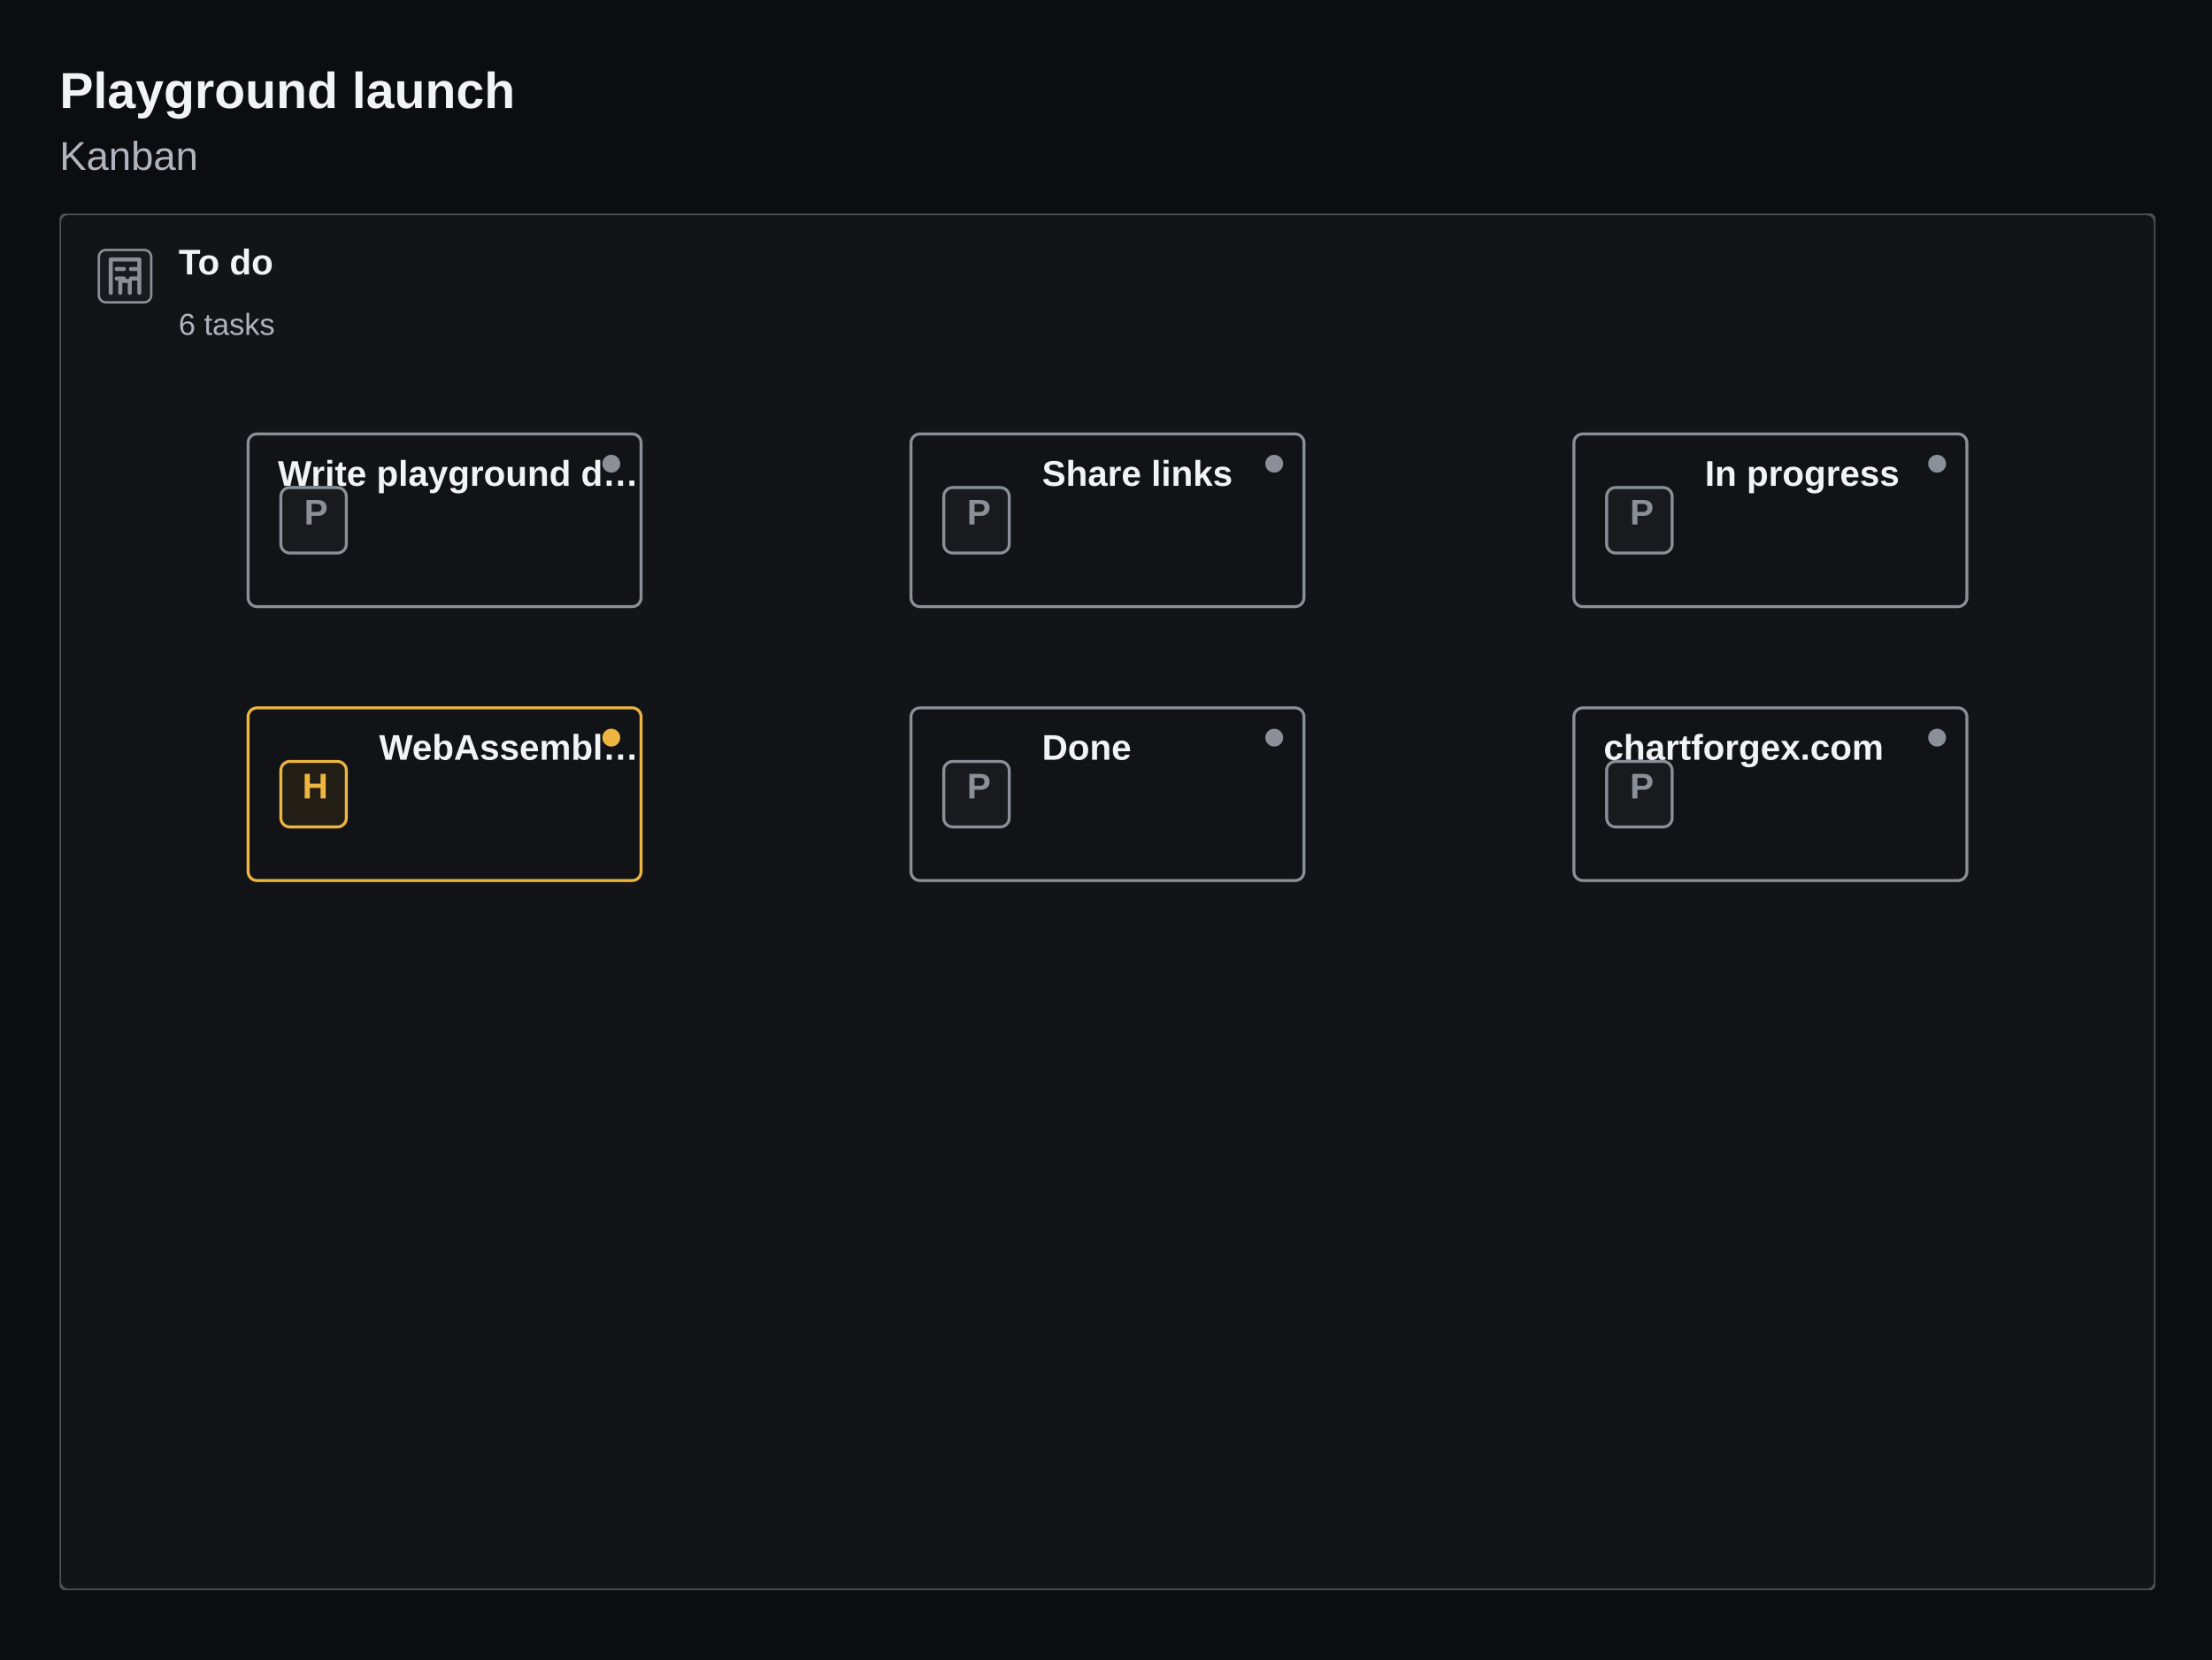
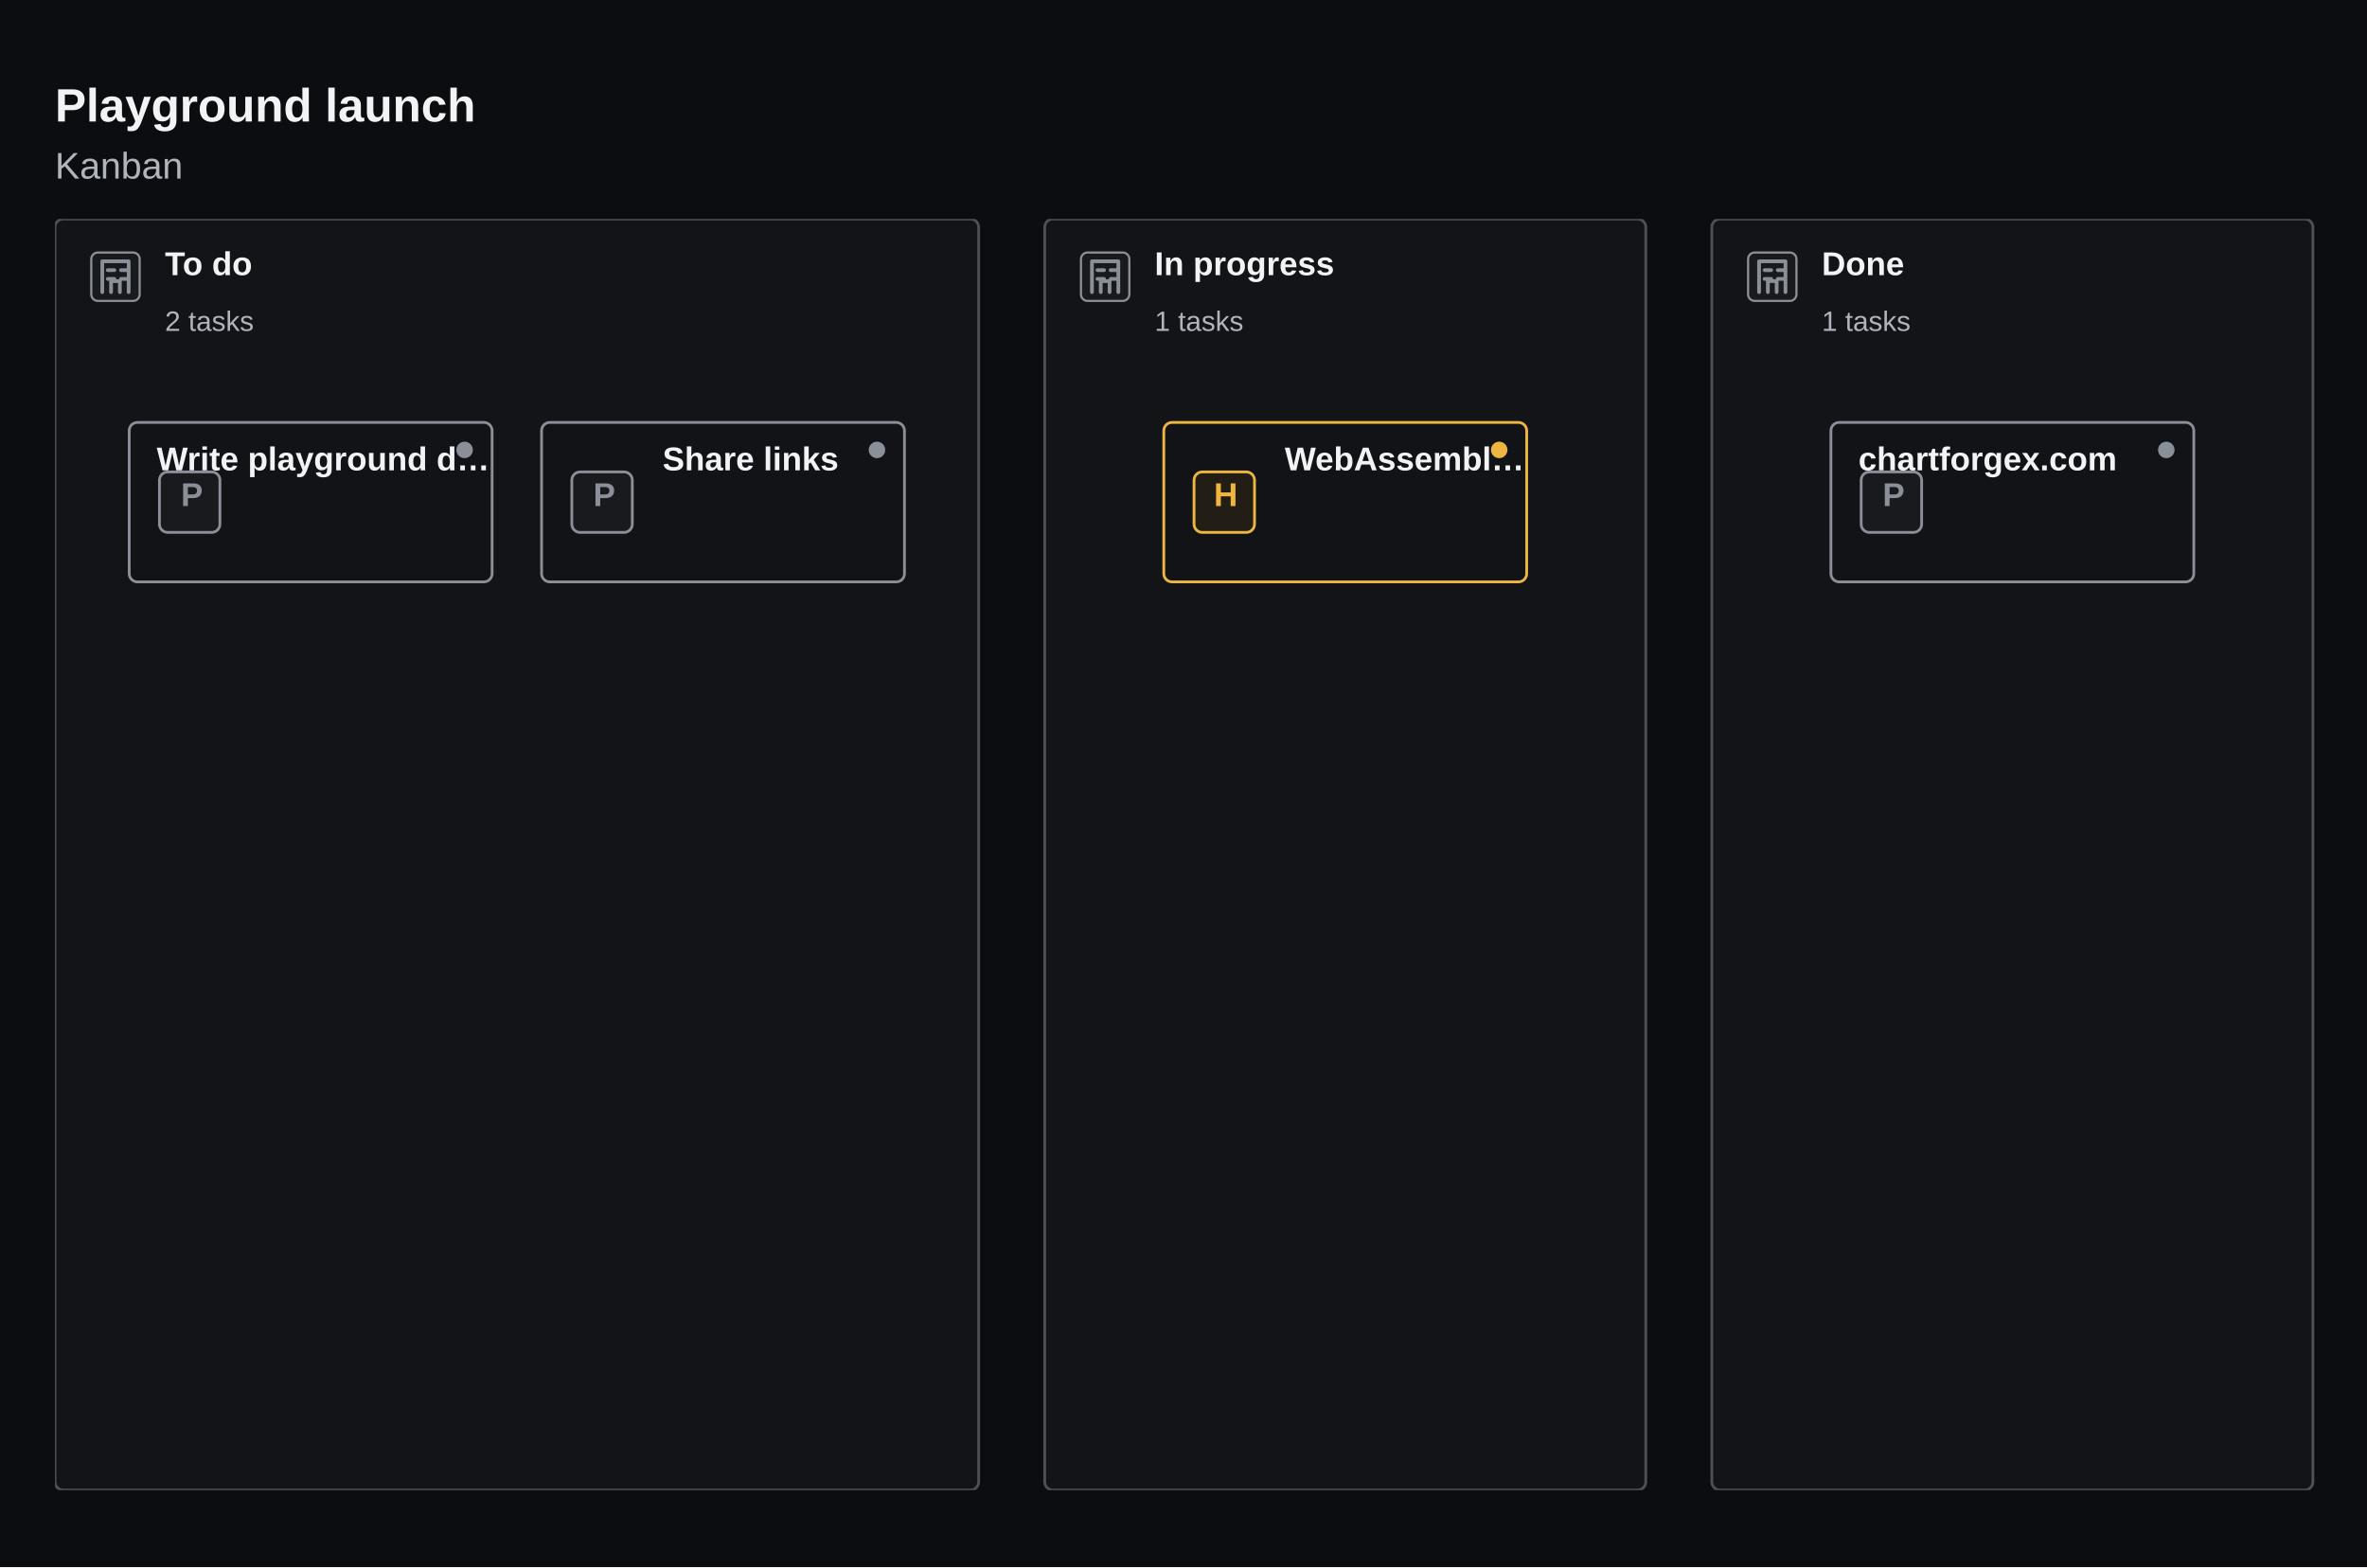
- <svg xmlns="http://www.w3.org/2000/svg" width="743" height="557" viewBox="8 7.9 743 557.3" stroke-linecap="round" stroke-linejoin="round" style="max-width:100%;height:auto;display:block" role="img" aria-label="Playground launch" aria-labelledby="cfx-mm-kanban-d-title" aria-describedby="cfx-mm-kanban-d-description">
+ <svg xmlns="http://www.w3.org/2000/svg" width="861" height="570" viewBox="8 0 861 570" stroke-linecap="round" stroke-linejoin="round" style="max-width:100%;height:auto;display:block" role="img" aria-label="Playground launch" aria-labelledby="cfx-mm-kanban-d-title" aria-describedby="cfx-mm-kanban-d-description">
  <defs>
    <clipPath id="cfx-mm-kanban-d-clip-1" clipPathUnits="userSpaceOnUse">
-       <rect x="28" y="28" width="704" height="514" />
+       <rect x="28" y="28" width="822" height="514" />
    </clipPath>
    <clipPath id="cfx-mm-kanban-d-clip-10" clipPathUnits="userSpaceOnUse">
-       <rect x="28" y="79.65" width="704" height="462.35" />
+       <rect x="28" y="79.65" width="822" height="462.35" />
    </clipPath>
  </defs>
-   <rect x="0" y="0" width="760" height="570" rx="0" data-cfx-role="background" fill="#0C0D10" stroke="none" stroke-width="1" />
+   <rect x="0" y="0" width="878" height="570" rx="0" data-cfx-role="background" fill="#0C0D10" stroke="none" stroke-width="1" />
  <g clip-path="url(#cfx-mm-kanban-d-clip-1)">
    <g data-cfx-role="frame-heading-source" data-cfx-authored-font-request="Calibri, Carlito, Segoe UI, Arial, system-ui, sans-serif|700|normal|17|">
      <g data-cfx-role="frame-heading">
        <text x="28" y="44.187" font-family="Calibri, Carlito, Segoe UI, Arial, system-ui, sans-serif" font-size="17" font-weight="700" font-style="normal" fill="#F2F3F5" xml:space="preserve" style="white-space:pre;font-language-override:normal;font-palette:normal">Playground launch</text>
      </g>
    </g>
    <g data-cfx-role="frame-heading-source" data-cfx-authored-font-request="Calibri, Carlito, Segoe UI, Arial, system-ui, sans-serif|400|normal|13.5|">
      <g data-cfx-role="frame-heading">
        <text x="28" y="64.954" font-family="Calibri, Carlito, Segoe UI, Arial, system-ui, sans-serif" font-size="13.5" font-weight="400" font-style="normal" fill="#B0B4BC" xml:space="preserve" style="white-space:pre;font-language-override:normal;font-palette:normal">Kanban</text>
      </g>
    </g>
  </g>
  <g id="cfx-mm-kanban-d-node-9" data-cfx-source-id="mermaid-kanban" data-cfx-role="topology" class="cfx-topology" data-canvas-surface-style="Plain" data-cfx-active-scenario="" data-cfx-map-background-style="Dots" data-cfx-projection="" data-cfx-scenario-count="0" data-cfx-scenario-ids="" data-cfx-scenarios="[]" data-cfx-viewport="" data-chart-id="mermaid-kanban" data-fit-content-to-viewport="false" data-header-style="Standard" data-layout-direction="LeftToRight" data-layout-mode="DenseGrouped" data-node-surface-style="Card" data-visual-style="Default">
    <g clip-path="url(#cfx-mm-kanban-d-clip-10)">
-       <g id="cfx-mm-kanban-d-node-11" data-cfx-source-id="todo" data-cfx-role="topology-group" class="cfx-topology__group cfx-mermaid-kanban-column" data-cfx-selected="false" data-cfx-status="Unknown" data-group-applied-layout-policy="Grid" data-group-color="" data-group-id="todo" data-group-label="To do" data-group-layout-policy="Grid" data-group-symbol="K" data-scenario-ids="" data-scenario-step-indices="">
-         <rect x="28" y="79.65" width="704" height="462.35" rx="3" data-cfx-role="topology-group-surface" fill="rgba(138,143,152,0.059)" stroke="rgba(138,143,152,0.502)" stroke-width="1" />
+       <g id="cfx-mm-kanban-d-node-11" data-cfx-source-id="todo" data-cfx-role="topology-group" class="cfx-topology__group cfx-mermaid-kanban-column" data-cfx-selected="false" data-cfx-status="Unknown" data-group-applied-layout-policy="Grid" data-group-color="" data-group-id="todo" data-group-label="To do" data-group-layout-direction="" data-group-layout-policy="Grid" data-group-symbol="K" data-parent-group-id="" data-scenario-ids="" data-scenario-step-indices="">
+         <rect x="28" y="79.65" width="336" height="462.35" rx="3" data-cfx-role="topology-group-surface" fill="rgba(138,143,152,0.059)" stroke="rgba(138,143,152,0.502)" stroke-width="1" />
        <rect x="41.2" y="91.85" width="17.6" height="17.6" rx="2.4" data-cfx-role="topology-icon-surface" fill="#191A1E" stroke="#8A8F98" stroke-width="0.8" />
        <path d="M 45.2 106.25 L 45.2 95.05 L 54.8 95.05 L 54.8 106.25 M 48.4 106.25 L 48.4 102.25 L 51.6 102.25 L 51.6 106.25 M 47.2 98.25 L 49.6 98.25 M 52 98.25 L 54.4 98.25 M 47.2 101.45 L 49.6 101.45 M 52 101.45 L 54.4 101.45" data-cfx-role="topology-node-icon" fill="none" stroke="#8A8F98" stroke-width="1.36" />
        <g data-cfx-role="topology-group-label">
          <text x="68" y="100.076" font-family="Calibri, Carlito, Segoe UI, Arial, system-ui, sans-serif" font-size="12" font-weight="600" font-style="normal" fill="#F2F3F5" xml:space="preserve" style="white-space:pre;font-language-override:normal;font-palette:normal">To do</text>
        </g>
        <g data-cfx-role="topology-group-subtitle">
-           <text x="68" y="120.362" font-family="Calibri, Carlito, Segoe UI, Arial, system-ui, sans-serif" font-size="10.2" font-weight="400" font-style="normal" fill="#B0B4BC" xml:space="preserve" style="white-space:pre;font-language-override:normal;font-palette:normal">6 tasks</text>
+           <text x="68" y="120.362" font-family="Calibri, Carlito, Segoe UI, Arial, system-ui, sans-serif" font-size="10.2" font-weight="400" font-style="normal" fill="#B0B4BC" xml:space="preserve" style="white-space:pre;font-language-override:normal;font-palette:normal">2 tasks</text>
        </g>
      </g>
-       <g id="cfx-mm-kanban-d-node-18" data-cfx-source-id="docs" data-cfx-role="topology-node" class="cfx-topology__node cfx-mermaid-kanban-task" data-cfx-meta-mermaid-column="todo" data-cfx-selected="false" data-cfx-status="Unknown" data-group-id="todo" data-group-label="To do" data-node-badge="" data-node-detail-count="0" data-node-display-mode="Card" data-node-id="docs" data-node-kind="Process" data-node-label="Write playground docs" data-scenario-ids="" data-scenario-step-indices="">
-         <rect x="91.333" y="153.65" width="132" height="58" rx="3" data-cfx-role="topology-node-surface" fill="#111317" stroke="#8A8F98" stroke-width="1" />
-         <rect x="102.333" y="171.65" width="22" height="22" rx="3" data-cfx-role="topology-icon-surface" fill="#191A1E" stroke="#8A8F98" stroke-width="1" />
-         <g data-cfx-role="topology-node-icon">
-           <text x="110.14" y="184.076" font-family="Calibri, Carlito, Segoe UI, Arial, system-ui, sans-serif" font-size="12" font-weight="600" font-style="normal" fill="#8A8F98" xml:space="preserve" style="white-space:pre;font-language-override:normal;font-palette:normal">P</text>
+       <g id="cfx-mm-kanban-d-node-18" data-cfx-source-id="doing" data-cfx-role="topology-group" class="cfx-topology__group cfx-mermaid-kanban-column" data-cfx-selected="false" data-cfx-status="Unknown" data-group-applied-layout-policy="Grid" data-group-color="" data-group-id="doing" data-group-label="In progress" data-group-layout-direction="" data-group-layout-policy="Grid" data-group-symbol="K" data-parent-group-id="" data-scenario-ids="" data-scenario-step-indices="">
+         <rect x="388" y="79.65" width="218.667" height="462.35" rx="3" data-cfx-role="topology-group-surface" fill="rgba(138,143,152,0.059)" stroke="rgba(138,143,152,0.502)" stroke-width="1" />
+         <rect x="401.2" y="91.85" width="17.6" height="17.6" rx="2.4" data-cfx-role="topology-icon-surface" fill="#191A1E" stroke="#8A8F98" stroke-width="0.8" />
+         <path d="M 405.2 106.25 L 405.2 95.05 L 414.8 95.05 L 414.8 106.25 M 408.4 106.25 L 408.4 102.25 L 411.6 102.25 L 411.6 106.25 M 407.2 98.25 L 409.6 98.25 M 412 98.25 L 414.4 98.25 M 407.2 101.45 L 409.6 101.45 M 412 101.45 L 414.4 101.45" data-cfx-role="topology-node-icon" fill="none" stroke="#8A8F98" stroke-width="1.36" />
+         <g data-cfx-role="topology-group-label">
+           <text x="428" y="100.076" font-family="Calibri, Carlito, Segoe UI, Arial, system-ui, sans-serif" font-size="12" font-weight="600" font-style="normal" fill="#F2F3F5" xml:space="preserve" style="white-space:pre;font-language-override:normal;font-palette:normal">In progress</text>
        </g>
-         <g id="cfx-mm-kanban-d-node-22" data-cfx-source-id="docs-label" data-cfx-role="topology-node-label">
-           <text x="101.333" y="171.076" font-family="Calibri, Carlito, Segoe UI, Arial, system-ui, sans-serif" font-size="12" font-weight="600" font-style="normal" fill="#F2F3F5" xml:space="preserve" style="white-space:pre;font-language-override:normal;font-palette:normal">Write playground d…</text>
-         </g>
-         <g id="cfx-mm-kanban-d-node-23" data-cfx-source-id="docs-status" data-cfx-role="topology-node-status" data-node-id="docs">
-           <ellipse cx="213.333" cy="163.65" rx="3" ry="3" data-cfx-role="topology-status" fill="#8A8F98" stroke="none" stroke-width="1" />
+         <g data-cfx-role="topology-group-subtitle">
+           <text x="428" y="120.362" font-family="Calibri, Carlito, Segoe UI, Arial, system-ui, sans-serif" font-size="10.2" font-weight="400" font-style="normal" fill="#B0B4BC" xml:space="preserve" style="white-space:pre;font-language-override:normal;font-palette:normal">1 tasks</text>
        </g>
      </g>
-       <g id="cfx-mm-kanban-d-node-27" data-cfx-source-id="share" data-cfx-role="topology-node" class="cfx-topology__node cfx-mermaid-kanban-task" data-cfx-meta-mermaid-column="todo" data-cfx-selected="false" data-cfx-status="Unknown" data-group-id="todo" data-group-label="To do" data-node-badge="" data-node-detail-count="0" data-node-display-mode="Card" data-node-id="share" data-node-kind="Process" data-node-label="Share links" data-scenario-ids="" data-scenario-step-indices="">
-         <rect x="314" y="153.65" width="132" height="58" rx="3" data-cfx-role="topology-node-surface" fill="#111317" stroke="#8A8F98" stroke-width="1" />
-         <rect x="325" y="171.65" width="22" height="22" rx="3" data-cfx-role="topology-icon-surface" fill="#191A1E" stroke="#8A8F98" stroke-width="1" />
-         <g data-cfx-role="topology-node-icon">
-           <text x="332.807" y="184.076" font-family="Calibri, Carlito, Segoe UI, Arial, system-ui, sans-serif" font-size="12" font-weight="600" font-style="normal" fill="#8A8F98" xml:space="preserve" style="white-space:pre;font-language-override:normal;font-palette:normal">P</text>
+       <g id="cfx-mm-kanban-d-node-25" data-cfx-source-id="done" data-cfx-role="topology-group" class="cfx-topology__group cfx-mermaid-kanban-column" data-cfx-selected="false" data-cfx-status="Unknown" data-group-applied-layout-policy="Grid" data-group-color="" data-group-id="done" data-group-label="Done" data-group-layout-direction="" data-group-layout-policy="Grid" data-group-symbol="K" data-parent-group-id="" data-scenario-ids="" data-scenario-step-indices="">
+         <rect x="630.667" y="79.65" width="218.667" height="462.35" rx="3" data-cfx-role="topology-group-surface" fill="rgba(138,143,152,0.059)" stroke="rgba(138,143,152,0.502)" stroke-width="1" />
+         <rect x="643.867" y="91.85" width="17.6" height="17.6" rx="2.4" data-cfx-role="topology-icon-surface" fill="#191A1E" stroke="#8A8F98" stroke-width="0.8" />
+         <path d="M 647.867 106.25 L 647.867 95.05 L 657.467 95.05 L 657.467 106.25 M 651.067 106.25 L 651.067 102.25 L 654.267 102.25 L 654.267 106.25 M 649.867 98.25 L 652.267 98.25 M 654.667 98.25 L 657.067 98.25 M 649.867 101.45 L 652.267 101.45 M 654.667 101.45 L 657.067 101.45" data-cfx-role="topology-node-icon" fill="none" stroke="#8A8F98" stroke-width="1.36" />
+         <g data-cfx-role="topology-group-label">
+           <text x="670.667" y="100.076" font-family="Calibri, Carlito, Segoe UI, Arial, system-ui, sans-serif" font-size="12" font-weight="600" font-style="normal" fill="#F2F3F5" xml:space="preserve" style="white-space:pre;font-language-override:normal;font-palette:normal">Done</text>
        </g>
-         <g id="cfx-mm-kanban-d-node-31" data-cfx-source-id="share-label" data-cfx-role="topology-node-label">
-           <text x="358" y="171.076" font-family="Calibri, Carlito, Segoe UI, Arial, system-ui, sans-serif" font-size="12" font-weight="600" font-style="normal" fill="#F2F3F5" xml:space="preserve" style="white-space:pre;font-language-override:normal;font-palette:normal">Share links</text>
-         </g>
-         <g id="cfx-mm-kanban-d-node-32" data-cfx-source-id="share-status" data-cfx-role="topology-node-status" data-node-id="share">
-           <ellipse cx="436" cy="163.65" rx="3" ry="3" data-cfx-role="topology-status" fill="#8A8F98" stroke="none" stroke-width="1" />
+         <g data-cfx-role="topology-group-subtitle">
+           <text x="670.667" y="120.362" font-family="Calibri, Carlito, Segoe UI, Arial, system-ui, sans-serif" font-size="10.2" font-weight="400" font-style="normal" fill="#B0B4BC" xml:space="preserve" style="white-space:pre;font-language-override:normal;font-palette:normal">1 tasks</text>
        </g>
      </g>
-       <g id="cfx-mm-kanban-d-node-36" data-cfx-source-id="doing" data-cfx-role="topology-node" class="cfx-topology__node cfx-mermaid-kanban-task" data-cfx-meta-mermaid-column="todo" data-cfx-selected="false" data-cfx-status="Unknown" data-group-id="todo" data-group-label="To do" data-node-badge="" data-node-detail-count="0" data-node-display-mode="Card" data-node-id="doing" data-node-kind="Process" data-node-label="In progress" data-scenario-ids="" data-scenario-step-indices="">
-         <rect x="536.667" y="153.65" width="132" height="58" rx="3" data-cfx-role="topology-node-surface" fill="#111317" stroke="#8A8F98" stroke-width="1" />
-         <rect x="547.667" y="171.65" width="22" height="22" rx="3" data-cfx-role="topology-icon-surface" fill="#191A1E" stroke="#8A8F98" stroke-width="1" />
+       <g id="cfx-mm-kanban-d-node-32" data-cfx-source-id="docs" data-cfx-role="topology-node" class="cfx-topology__node cfx-mermaid-kanban-task" data-cfx-meta-mermaid-column="todo" data-cfx-selected="false" data-cfx-status="Unknown" data-group-id="todo" data-group-label="To do" data-node-badge="" data-node-detail-count="0" data-node-display-mode="Card" data-node-id="docs" data-node-kind="Process" data-node-label="Write playground docs" data-scenario-ids="" data-scenario-step-indices="">
+         <rect x="55" y="153.65" width="132" height="58" rx="3" data-cfx-role="topology-node-surface" fill="#111317" stroke="#8A8F98" stroke-width="1" />
+         <rect x="66" y="171.65" width="22" height="22" rx="3" data-cfx-role="topology-icon-surface" fill="#191A1E" stroke="#8A8F98" stroke-width="1" />
        <g data-cfx-role="topology-node-icon">
-           <text x="555.473" y="184.076" font-family="Calibri, Carlito, Segoe UI, Arial, system-ui, sans-serif" font-size="12" font-weight="600" font-style="normal" fill="#8A8F98" xml:space="preserve" style="white-space:pre;font-language-override:normal;font-palette:normal">P</text>
+           <text x="73.807" y="184.076" font-family="Calibri, Carlito, Segoe UI, Arial, system-ui, sans-serif" font-size="12" font-weight="600" font-style="normal" fill="#8A8F98" xml:space="preserve" style="white-space:pre;font-language-override:normal;font-palette:normal">P</text>
        </g>
-         <g id="cfx-mm-kanban-d-node-40" data-cfx-source-id="doing-label" data-cfx-role="topology-node-label">
-           <text x="580.667" y="171.076" font-family="Calibri, Carlito, Segoe UI, Arial, system-ui, sans-serif" font-size="12" font-weight="600" font-style="normal" fill="#F2F3F5" xml:space="preserve" style="white-space:pre;font-language-override:normal;font-palette:normal">In progress</text>
+         <g id="cfx-mm-kanban-d-node-36" data-cfx-source-id="docs-label" data-cfx-role="topology-node-label">
+           <text x="65" y="171.076" font-family="Calibri, Carlito, Segoe UI, Arial, system-ui, sans-serif" font-size="12" font-weight="600" font-style="normal" fill="#F2F3F5" xml:space="preserve" style="white-space:pre;font-language-override:normal;font-palette:normal">Write playground d…</text>
        </g>
-         <g id="cfx-mm-kanban-d-node-41" data-cfx-source-id="doing-status" data-cfx-role="topology-node-status" data-node-id="doing">
-           <ellipse cx="658.667" cy="163.65" rx="3" ry="3" data-cfx-role="topology-status" fill="#8A8F98" stroke="none" stroke-width="1" />
+         <g id="cfx-mm-kanban-d-node-37" data-cfx-source-id="docs-status" data-cfx-role="topology-node-status" data-node-id="docs">
+           <ellipse cx="177" cy="163.65" rx="3" ry="3" data-cfx-role="topology-status" fill="#8A8F98" stroke="none" stroke-width="1" />
        </g>
      </g>
-       <g id="cfx-mm-kanban-d-node-45" data-cfx-source-id="engine" data-cfx-role="topology-node" class="cfx-topology__node cfx-mermaid-kanban-task" data-cfx-meta-mermaid-column="todo" data-cfx-meta-mermaid-meta-priority="High" data-cfx-selected="false" data-cfx-status="Warning" data-group-id="todo" data-group-label="To do" data-node-badge="" data-node-detail-count="0" data-node-display-mode="Card" data-node-id="engine" data-node-kind="Process" data-node-label="WebAssembly engine" data-scenario-ids="" data-scenario-step-indices="">
-         <rect x="91.333" y="245.65" width="132" height="58" rx="3" data-cfx-role="topology-node-surface" fill="#111317" stroke="#EEB640" stroke-width="1" />
-         <rect x="102.333" y="263.65" width="22" height="22" rx="3" data-cfx-role="topology-icon-surface" fill="#231E15" stroke="#EEB640" stroke-width="1" />
+       <g id="cfx-mm-kanban-d-node-41" data-cfx-source-id="share" data-cfx-role="topology-node" class="cfx-topology__node cfx-mermaid-kanban-task" data-cfx-meta-mermaid-column="todo" data-cfx-selected="false" data-cfx-status="Unknown" data-group-id="todo" data-group-label="To do" data-node-badge="" data-node-detail-count="0" data-node-display-mode="Card" data-node-id="share" data-node-kind="Process" data-node-label="Share links" data-scenario-ids="" data-scenario-step-indices="">
+         <rect x="205" y="153.65" width="132" height="58" rx="3" data-cfx-role="topology-node-surface" fill="#111317" stroke="#8A8F98" stroke-width="1" />
+         <rect x="216" y="171.65" width="22" height="22" rx="3" data-cfx-role="topology-icon-surface" fill="#191A1E" stroke="#8A8F98" stroke-width="1" />
        <g data-cfx-role="topology-node-icon">
-           <text x="109.548" y="276.076" font-family="Calibri, Carlito, Segoe UI, Arial, system-ui, sans-serif" font-size="12" font-weight="600" font-style="normal" fill="#EEB640" xml:space="preserve" style="white-space:pre;font-language-override:normal;font-palette:normal">H</text>
+           <text x="223.807" y="184.076" font-family="Calibri, Carlito, Segoe UI, Arial, system-ui, sans-serif" font-size="12" font-weight="600" font-style="normal" fill="#8A8F98" xml:space="preserve" style="white-space:pre;font-language-override:normal;font-palette:normal">P</text>
        </g>
-         <g id="cfx-mm-kanban-d-node-49" data-cfx-source-id="engine-label" data-cfx-role="topology-node-label">
-           <text x="135.333" y="263.076" font-family="Calibri, Carlito, Segoe UI, Arial, system-ui, sans-serif" font-size="12" font-weight="600" font-style="normal" fill="#F2F3F5" xml:space="preserve" style="white-space:pre;font-language-override:normal;font-palette:normal">WebAssembl…</text>
+         <g id="cfx-mm-kanban-d-node-45" data-cfx-source-id="share-label" data-cfx-role="topology-node-label">
+           <text x="249" y="171.076" font-family="Calibri, Carlito, Segoe UI, Arial, system-ui, sans-serif" font-size="12" font-weight="600" font-style="normal" fill="#F2F3F5" xml:space="preserve" style="white-space:pre;font-language-override:normal;font-palette:normal">Share links</text>
        </g>
-         <g id="cfx-mm-kanban-d-node-50" data-cfx-source-id="engine-status" data-cfx-role="topology-node-status" data-node-id="engine">
-           <ellipse cx="213.333" cy="255.65" rx="3" ry="3" data-cfx-role="topology-status" fill="#EEB640" stroke="none" stroke-width="1" />
+         <g id="cfx-mm-kanban-d-node-46" data-cfx-source-id="share-status" data-cfx-role="topology-node-status" data-node-id="share">
+           <ellipse cx="327" cy="163.65" rx="3" ry="3" data-cfx-role="topology-status" fill="#8A8F98" stroke="none" stroke-width="1" />
        </g>
      </g>
-       <g id="cfx-mm-kanban-d-node-54" data-cfx-source-id="done" data-cfx-role="topology-node" class="cfx-topology__node cfx-mermaid-kanban-task" data-cfx-meta-mermaid-column="todo" data-cfx-selected="false" data-cfx-status="Unknown" data-group-id="todo" data-group-label="To do" data-node-badge="" data-node-detail-count="0" data-node-display-mode="Card" data-node-id="done" data-node-kind="Process" data-node-label="Done" data-scenario-ids="" data-scenario-step-indices="">
-         <rect x="314" y="245.65" width="132" height="58" rx="3" data-cfx-role="topology-node-surface" fill="#111317" stroke="#8A8F98" stroke-width="1" />
-         <rect x="325" y="263.65" width="22" height="22" rx="3" data-cfx-role="topology-icon-surface" fill="#191A1E" stroke="#8A8F98" stroke-width="1" />
+       <g id="cfx-mm-kanban-d-node-50" data-cfx-source-id="engine" data-cfx-role="topology-node" class="cfx-topology__node cfx-mermaid-kanban-task" data-cfx-meta-mermaid-column="doing" data-cfx-meta-mermaid-meta-priority="High" data-cfx-selected="false" data-cfx-status="Warning" data-group-id="doing" data-group-label="In progress" data-node-badge="" data-node-detail-count="0" data-node-display-mode="Card" data-node-id="engine" data-node-kind="Process" data-node-label="WebAssembly engine" data-scenario-ids="" data-scenario-step-indices="">
+         <rect x="431.333" y="153.65" width="132" height="58" rx="3" data-cfx-role="topology-node-surface" fill="#111317" stroke="#EEB640" stroke-width="1" />
+         <rect x="442.333" y="171.65" width="22" height="22" rx="3" data-cfx-role="topology-icon-surface" fill="#231E15" stroke="#EEB640" stroke-width="1" />
        <g data-cfx-role="topology-node-icon">
-           <text x="332.807" y="276.076" font-family="Calibri, Carlito, Segoe UI, Arial, system-ui, sans-serif" font-size="12" font-weight="600" font-style="normal" fill="#8A8F98" xml:space="preserve" style="white-space:pre;font-language-override:normal;font-palette:normal">P</text>
+           <text x="449.548" y="184.076" font-family="Calibri, Carlito, Segoe UI, Arial, system-ui, sans-serif" font-size="12" font-weight="600" font-style="normal" fill="#EEB640" xml:space="preserve" style="white-space:pre;font-language-override:normal;font-palette:normal">H</text>
        </g>
-         <g id="cfx-mm-kanban-d-node-58" data-cfx-source-id="done-label" data-cfx-role="topology-node-label">
-           <text x="358" y="263.076" font-family="Calibri, Carlito, Segoe UI, Arial, system-ui, sans-serif" font-size="12" font-weight="600" font-style="normal" fill="#F2F3F5" xml:space="preserve" style="white-space:pre;font-language-override:normal;font-palette:normal">Done</text>
+         <g id="cfx-mm-kanban-d-node-54" data-cfx-source-id="engine-label" data-cfx-role="topology-node-label">
+           <text x="475.333" y="171.076" font-family="Calibri, Carlito, Segoe UI, Arial, system-ui, sans-serif" font-size="12" font-weight="600" font-style="normal" fill="#F2F3F5" xml:space="preserve" style="white-space:pre;font-language-override:normal;font-palette:normal">WebAssembl…</text>
        </g>
-         <g id="cfx-mm-kanban-d-node-59" data-cfx-source-id="done-status" data-cfx-role="topology-node-status" data-node-id="done">
-           <ellipse cx="436" cy="255.65" rx="3" ry="3" data-cfx-role="topology-status" fill="#8A8F98" stroke="none" stroke-width="1" />
+         <g id="cfx-mm-kanban-d-node-55" data-cfx-source-id="engine-status" data-cfx-role="topology-node-status" data-node-id="engine">
+           <ellipse cx="553.333" cy="163.65" rx="3" ry="3" data-cfx-role="topology-status" fill="#EEB640" stroke="none" stroke-width="1" />
        </g>
      </g>
-       <g id="cfx-mm-kanban-d-node-63" data-cfx-source-id="site" data-cfx-role="topology-node" class="cfx-topology__node cfx-mermaid-kanban-task" data-cfx-meta-mermaid-column="todo" data-cfx-selected="false" data-cfx-status="Unknown" data-group-id="todo" data-group-label="To do" data-node-badge="" data-node-detail-count="0" data-node-display-mode="Card" data-node-id="site" data-node-kind="Process" data-node-label="chartforgex.com" data-scenario-ids="" data-scenario-step-indices="">
-         <rect x="536.667" y="245.65" width="132" height="58" rx="3" data-cfx-role="topology-node-surface" fill="#111317" stroke="#8A8F98" stroke-width="1" />
-         <rect x="547.667" y="263.65" width="22" height="22" rx="3" data-cfx-role="topology-icon-surface" fill="#191A1E" stroke="#8A8F98" stroke-width="1" />
+       <g id="cfx-mm-kanban-d-node-59" data-cfx-source-id="site" data-cfx-role="topology-node" class="cfx-topology__node cfx-mermaid-kanban-task" data-cfx-meta-mermaid-column="done" data-cfx-selected="false" data-cfx-status="Unknown" data-group-id="done" data-group-label="Done" data-node-badge="" data-node-detail-count="0" data-node-display-mode="Card" data-node-id="site" data-node-kind="Process" data-node-label="chartforgex.com" data-scenario-ids="" data-scenario-step-indices="">
+         <rect x="674" y="153.65" width="132" height="58" rx="3" data-cfx-role="topology-node-surface" fill="#111317" stroke="#8A8F98" stroke-width="1" />
+         <rect x="685" y="171.65" width="22" height="22" rx="3" data-cfx-role="topology-icon-surface" fill="#191A1E" stroke="#8A8F98" stroke-width="1" />
        <g data-cfx-role="topology-node-icon">
-           <text x="555.473" y="276.076" font-family="Calibri, Carlito, Segoe UI, Arial, system-ui, sans-serif" font-size="12" font-weight="600" font-style="normal" fill="#8A8F98" xml:space="preserve" style="white-space:pre;font-language-override:normal;font-palette:normal">P</text>
+           <text x="692.807" y="184.076" font-family="Calibri, Carlito, Segoe UI, Arial, system-ui, sans-serif" font-size="12" font-weight="600" font-style="normal" fill="#8A8F98" xml:space="preserve" style="white-space:pre;font-language-override:normal;font-palette:normal">P</text>
        </g>
-         <g id="cfx-mm-kanban-d-node-67" data-cfx-source-id="site-label" data-cfx-role="topology-node-label">
-           <text x="546.667" y="263.076" font-family="Calibri, Carlito, Segoe UI, Arial, system-ui, sans-serif" font-size="12" font-weight="600" font-style="normal" fill="#F2F3F5" xml:space="preserve" style="white-space:pre;font-language-override:normal;font-palette:normal">chartforgex.com</text>
+         <g id="cfx-mm-kanban-d-node-63" data-cfx-source-id="site-label" data-cfx-role="topology-node-label">
+           <text x="684" y="171.076" font-family="Calibri, Carlito, Segoe UI, Arial, system-ui, sans-serif" font-size="12" font-weight="600" font-style="normal" fill="#F2F3F5" xml:space="preserve" style="white-space:pre;font-language-override:normal;font-palette:normal">chartforgex.com</text>
        </g>
-         <g id="cfx-mm-kanban-d-node-68" data-cfx-source-id="site-status" data-cfx-role="topology-node-status" data-node-id="site">
-           <ellipse cx="658.667" cy="255.65" rx="3" ry="3" data-cfx-role="topology-status" fill="#8A8F98" stroke="none" stroke-width="1" />
+         <g id="cfx-mm-kanban-d-node-64" data-cfx-source-id="site-status" data-cfx-role="topology-node-status" data-node-id="site">
+           <ellipse cx="796" cy="163.65" rx="3" ry="3" data-cfx-role="topology-status" fill="#8A8F98" stroke="none" stroke-width="1" />
        </g>
      </g>
    </g>
  </g>
</svg>
